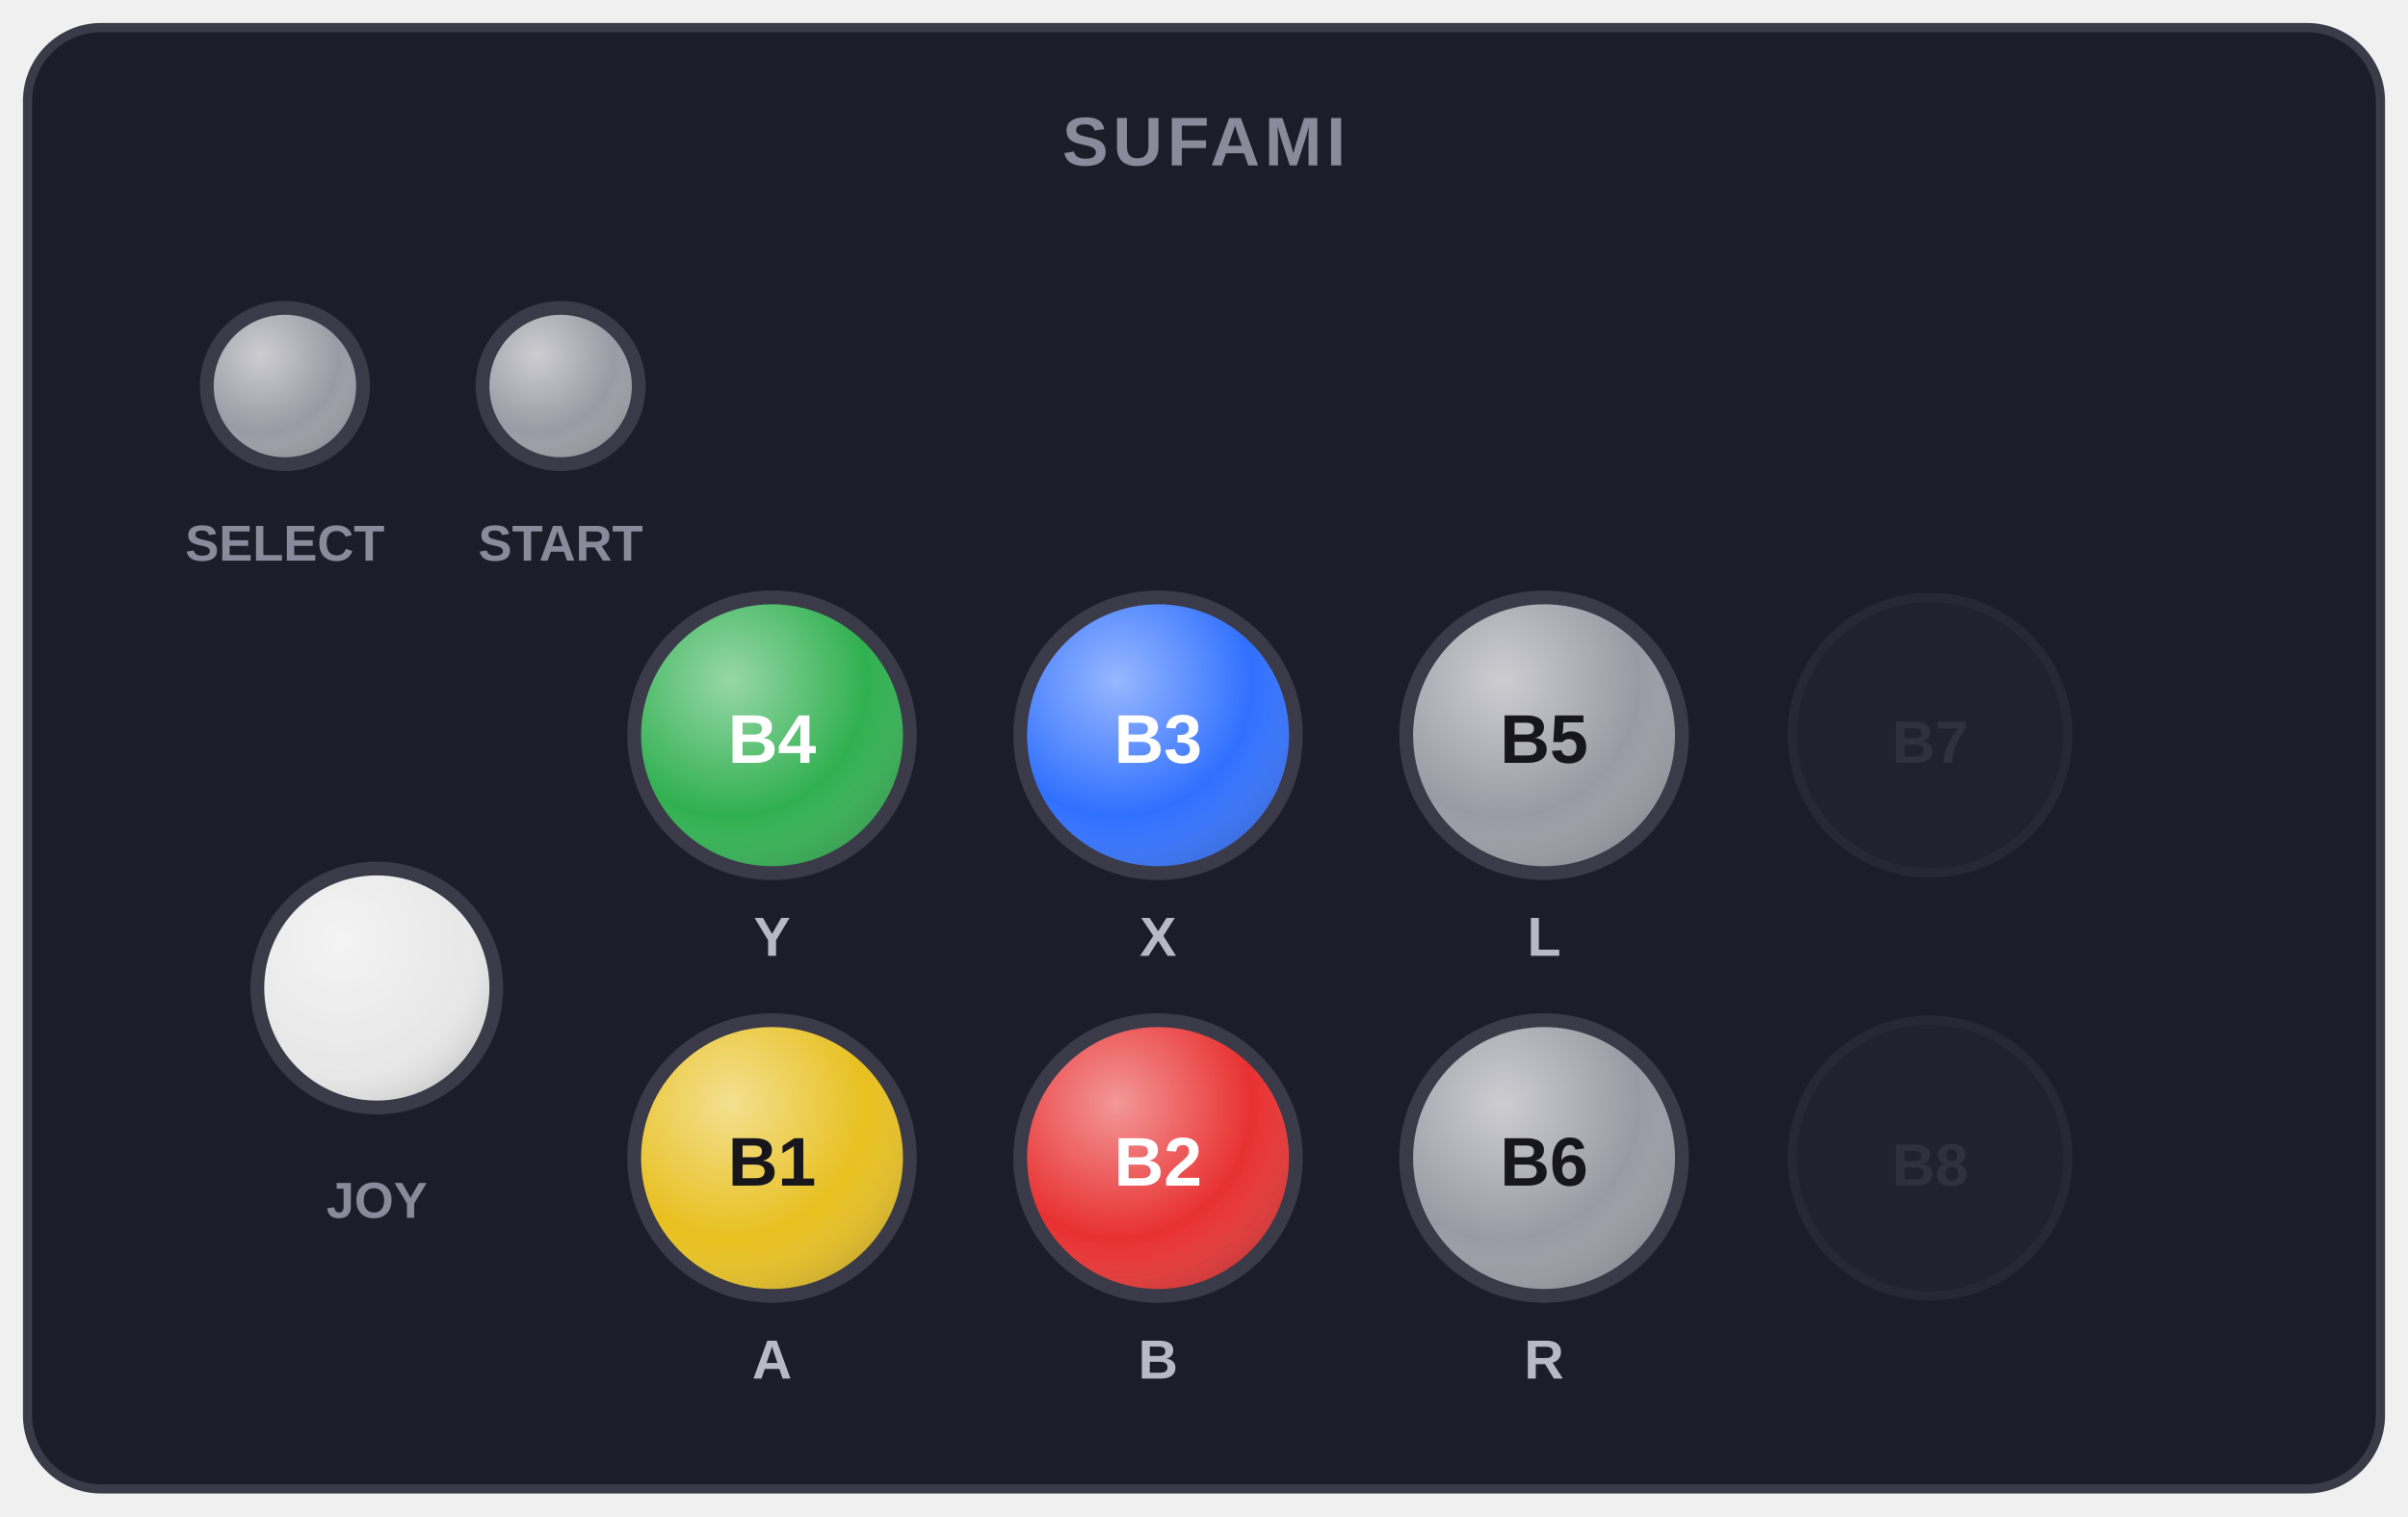
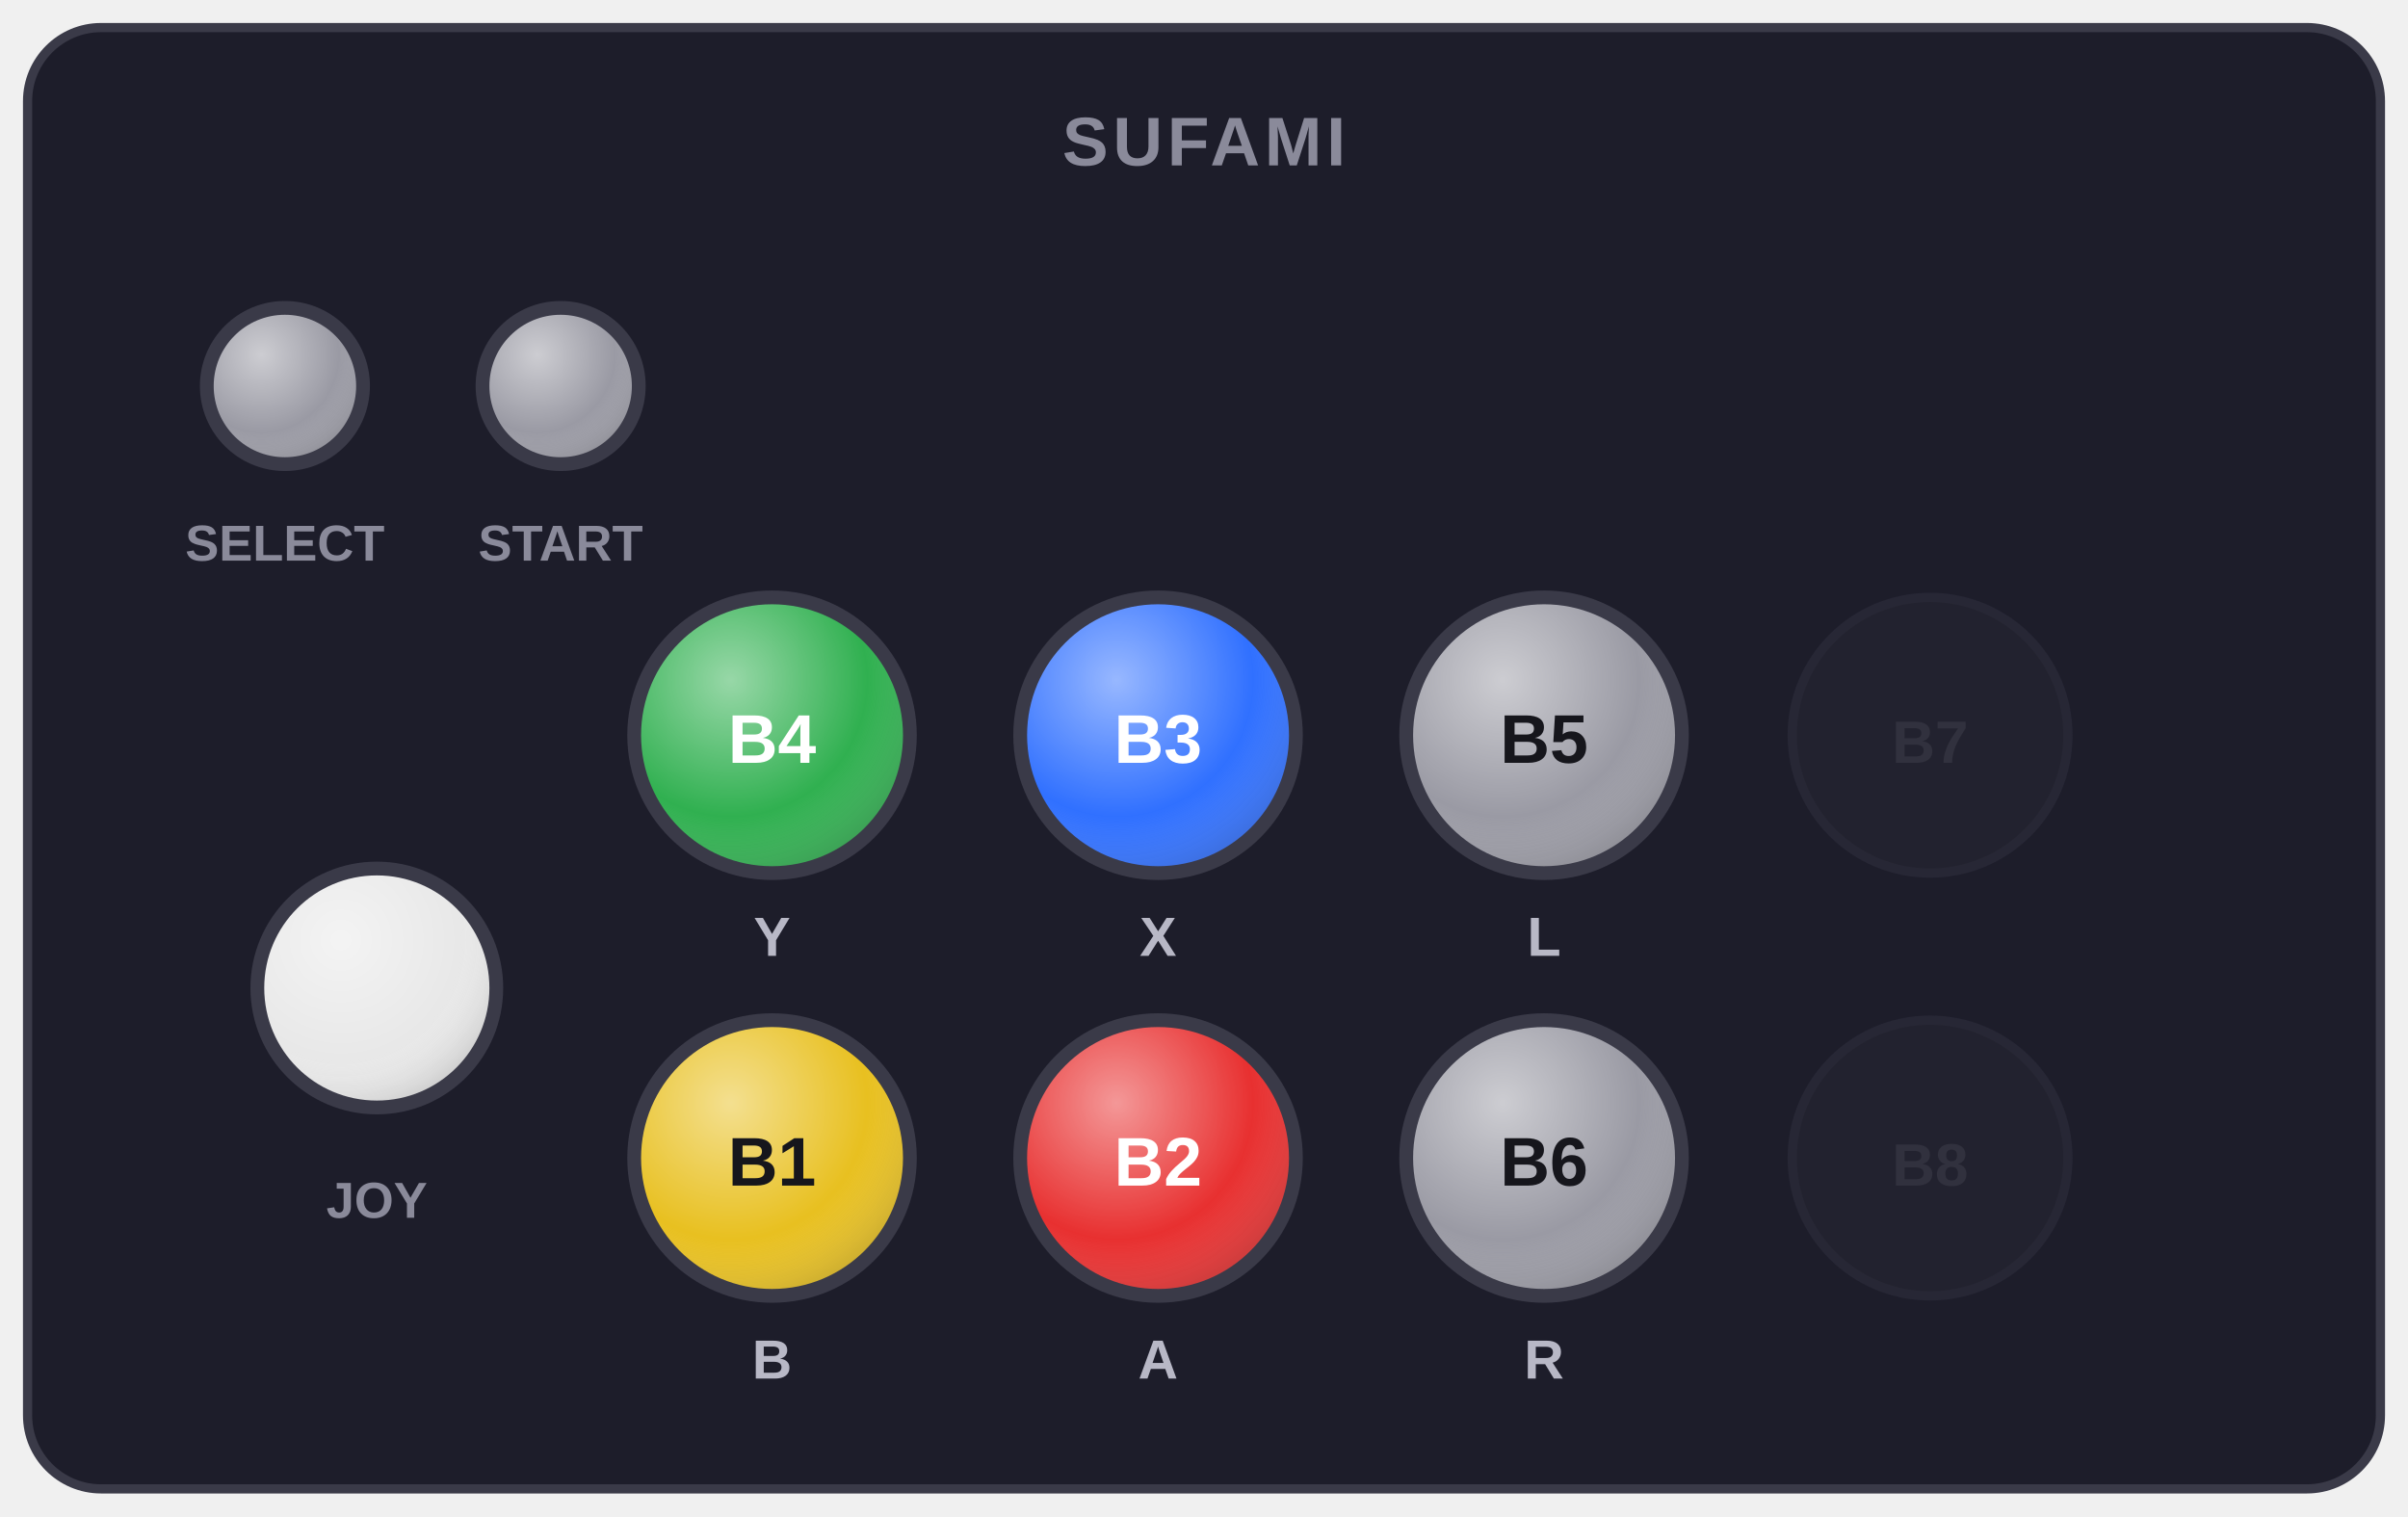
<svg xmlns="http://www.w3.org/2000/svg" viewBox="0 0 524 330" font-family="Segoe UI, Arial, sans-serif">
  <defs>
    <radialGradient id="dome" cx="0.35" cy="0.3" r="0.9">
      <stop offset="0" stop-color="#ffffff" stop-opacity="0.5" />
      <stop offset="0.55" stop-color="#ffffff" stop-opacity="0" />
      <stop offset="1" stop-color="#000000" stop-opacity="0.35" />
    </radialGradient>
  </defs>
  <rect x="6" y="6" width="512" height="318" rx="16" fill="#1d1d2a" stroke="#3a3a48" stroke-width="2" />
  <text x="262" y="36" text-anchor="middle" fill="#8a8a9a" font-size="15" font-weight="bold" letter-spacing="1">SUFAMI</text>
  <circle cx="62" cy="84" r="17" fill="#9a9aa4" />
  <circle cx="62" cy="84" r="17" fill="url(#dome)" />
  <circle cx="62" cy="84" r="17" fill="none" stroke="#3a3a48" stroke-width="3" />
  <text x="62" y="122" text-anchor="middle" fill="#8a8a9a" font-size="11" font-weight="bold">SELECT</text>
  <circle cx="122" cy="84" r="17" fill="#9a9aa4" />
  <circle cx="122" cy="84" r="17" fill="url(#dome)" />
  <circle cx="122" cy="84" r="17" fill="none" stroke="#3a3a48" stroke-width="3" />
  <text x="122" y="122" text-anchor="middle" fill="#8a8a9a" font-size="11" font-weight="bold">START</text>
  <circle cx="82" cy="215" r="26" fill="#e8e8e8" />
  <circle cx="82" cy="215" r="26" fill="url(#dome)" />
  <circle cx="82" cy="215" r="26" fill="none" stroke="#3a3a48" stroke-width="3" />
  <text x="82" y="265" text-anchor="middle" fill="#8a8a9a" font-size="11" font-weight="bold">JOY</text>
  <circle cx="168" cy="160" r="30" fill="#30b050" />
  <circle cx="168" cy="160" r="30" fill="url(#dome)" />
  <circle cx="168" cy="160" r="30" fill="none" stroke="#3a3a48" stroke-width="3" />
  <text x="168" y="166" text-anchor="middle" fill="#ffffff" font-size="15" font-weight="bold">B4</text>
  <text x="168" y="208" text-anchor="middle" fill="#b8b8c6" font-size="12" font-weight="bold">Y</text>
  <circle cx="252" cy="160" r="30" fill="#3070ff" />
  <circle cx="252" cy="160" r="30" fill="url(#dome)" />
  <circle cx="252" cy="160" r="30" fill="none" stroke="#3a3a48" stroke-width="3" />
  <text x="252" y="166" text-anchor="middle" fill="#ffffff" font-size="15" font-weight="bold">B3</text>
  <text x="252" y="208" text-anchor="middle" fill="#b8b8c6" font-size="12" font-weight="bold">X</text>
  <circle cx="336" cy="160" r="30" fill="#9a9aa4" />
  <circle cx="336" cy="160" r="30" fill="url(#dome)" />
  <circle cx="336" cy="160" r="30" fill="none" stroke="#3a3a48" stroke-width="3" />
  <text x="336" y="166" text-anchor="middle" fill="#16161c" font-size="15" font-weight="bold">B5</text>
  <text x="336" y="208" text-anchor="middle" fill="#b8b8c6" font-size="12" font-weight="bold">L</text>
  <g opacity="0.18">
    <circle cx="420" cy="160" r="30" fill="#3a3a48" />
    <circle cx="420" cy="160" r="30" fill="none" stroke="#55556a" stroke-width="2" />
    <text x="420" y="166" text-anchor="middle" fill="#8a8a9a" font-size="13" font-weight="bold">B7</text>
  </g>
  <circle cx="168" cy="252" r="30" fill="#e8c020" />
  <circle cx="168" cy="252" r="30" fill="url(#dome)" />
  <circle cx="168" cy="252" r="30" fill="none" stroke="#3a3a48" stroke-width="3" />
  <text x="168" y="258" text-anchor="middle" fill="#16161c" font-size="15" font-weight="bold">B1</text>
-   <text x="168" y="300" text-anchor="middle" fill="#b8b8c6" font-size="12" font-weight="bold">A</text>
+   <text x="168" y="300" text-anchor="middle" fill="#b8b8c6" font-size="12" font-weight="bold">B</text>
  <circle cx="252" cy="252" r="30" fill="#e83030" />
  <circle cx="252" cy="252" r="30" fill="url(#dome)" />
  <circle cx="252" cy="252" r="30" fill="none" stroke="#3a3a48" stroke-width="3" />
  <text x="252" y="258" text-anchor="middle" fill="#ffffff" font-size="15" font-weight="bold">B2</text>
-   <text x="252" y="300" text-anchor="middle" fill="#b8b8c6" font-size="12" font-weight="bold">B</text>
+   <text x="252" y="300" text-anchor="middle" fill="#b8b8c6" font-size="12" font-weight="bold">A</text>
  <circle cx="336" cy="252" r="30" fill="#9a9aa4" />
  <circle cx="336" cy="252" r="30" fill="url(#dome)" />
  <circle cx="336" cy="252" r="30" fill="none" stroke="#3a3a48" stroke-width="3" />
  <text x="336" y="258" text-anchor="middle" fill="#16161c" font-size="15" font-weight="bold">B6</text>
  <text x="336" y="300" text-anchor="middle" fill="#b8b8c6" font-size="12" font-weight="bold">R</text>
  <g opacity="0.18">
    <circle cx="420" cy="252" r="30" fill="#3a3a48" />
    <circle cx="420" cy="252" r="30" fill="none" stroke="#55556a" stroke-width="2" />
    <text x="420" y="258" text-anchor="middle" fill="#8a8a9a" font-size="13" font-weight="bold">B8</text>
  </g>
</svg>
